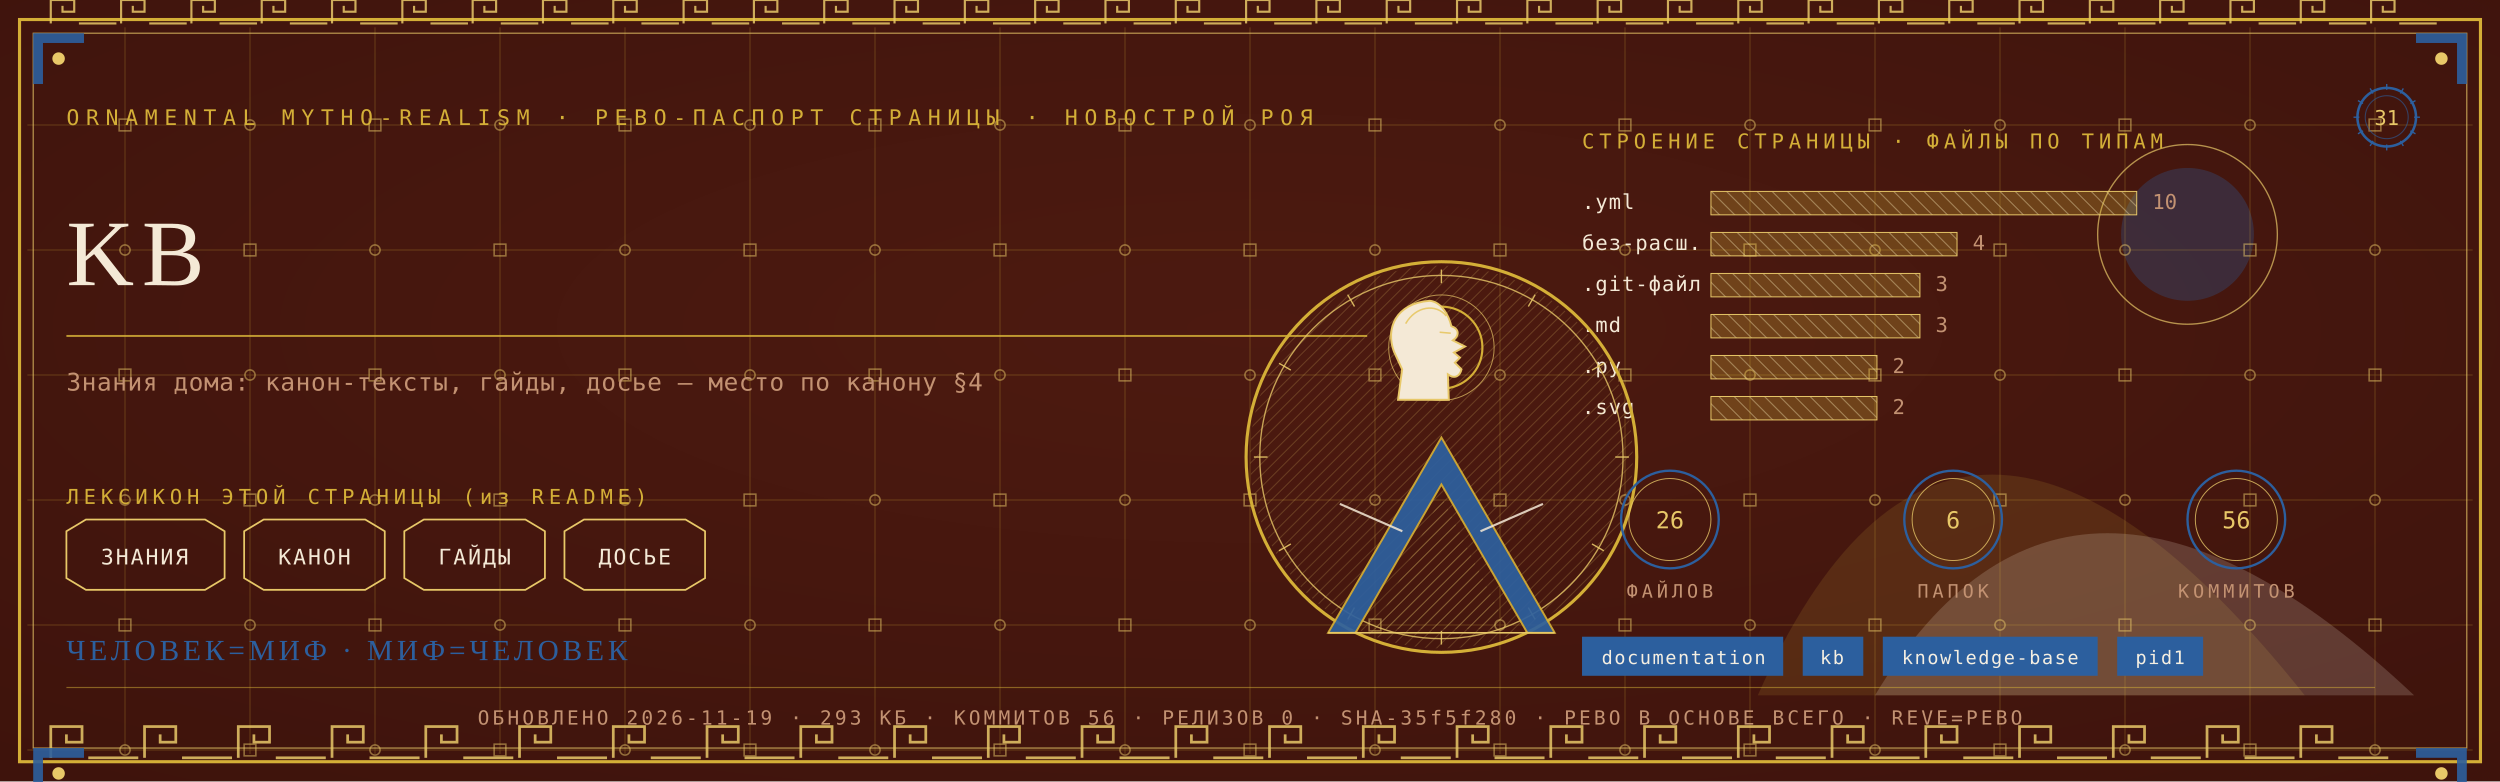
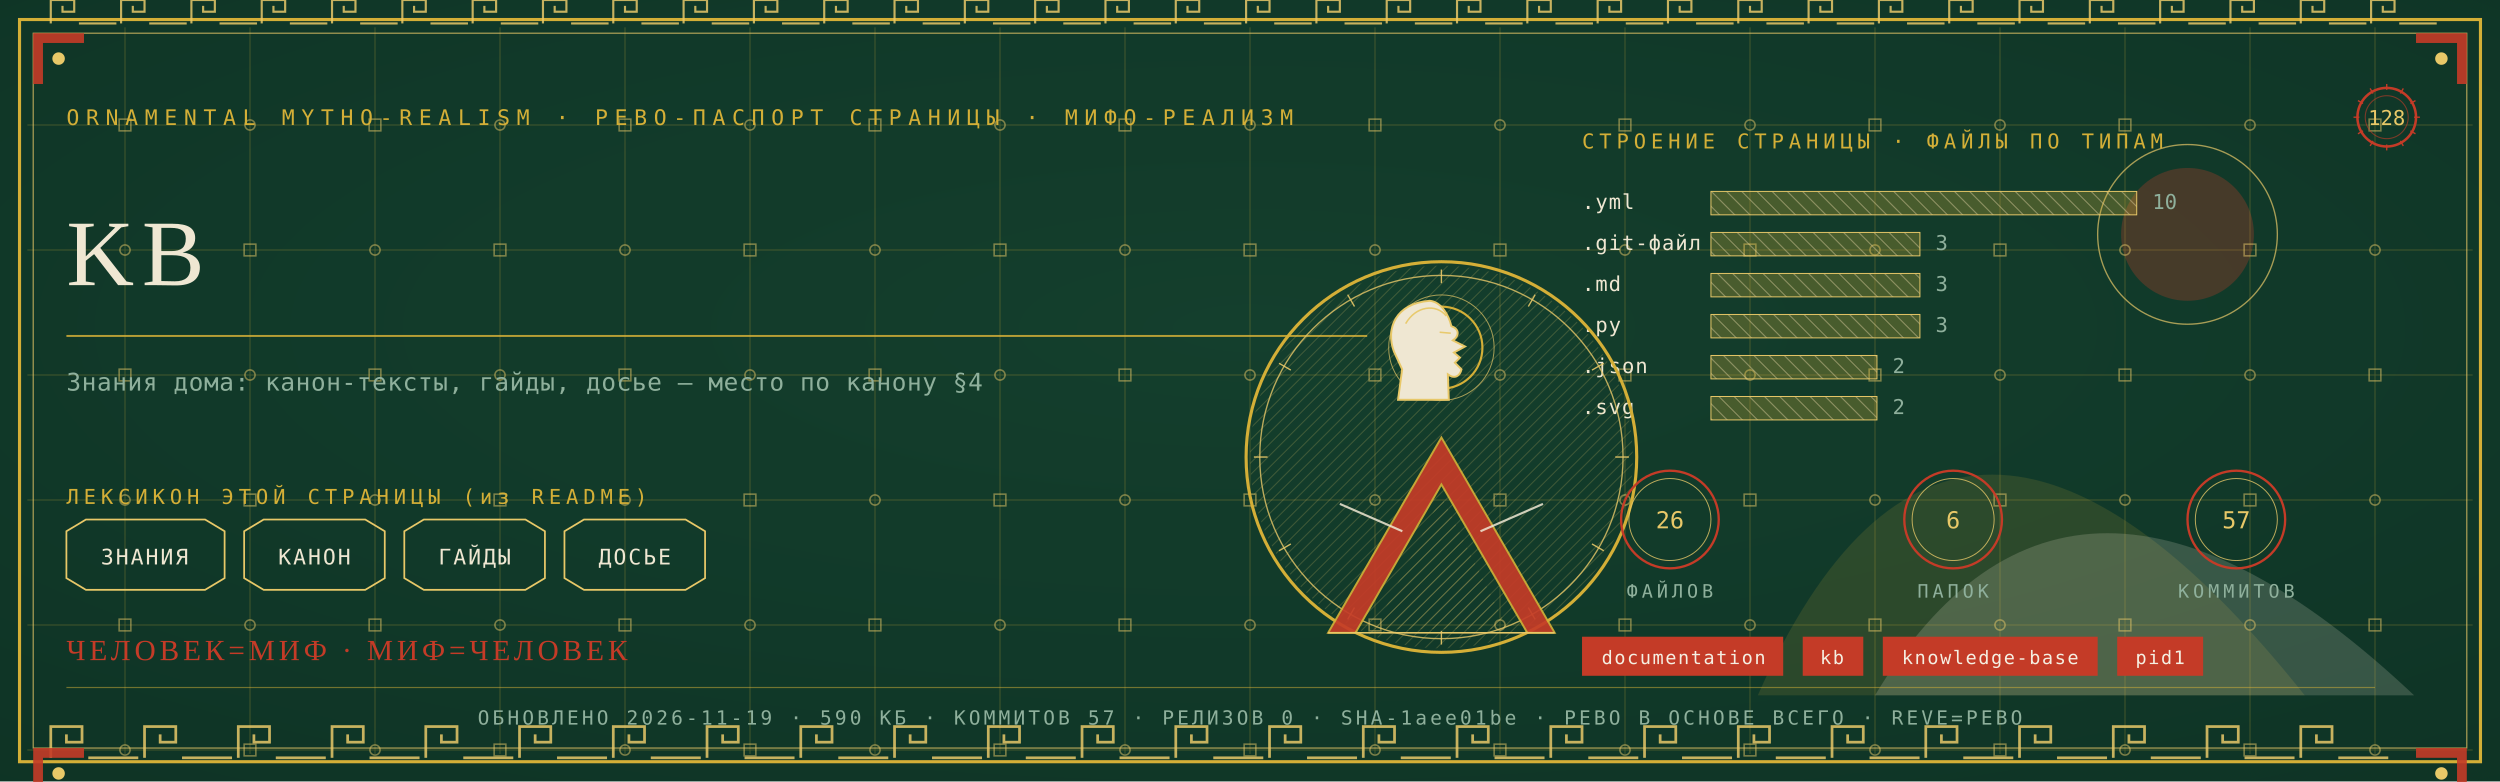
<svg xmlns="http://www.w3.org/2000/svg" viewBox="0 0 1280 400" width="1280" height="400">
  <defs>
-     <radialGradient id="rp31" cx="0.5" cy="0.42" r="1.1">
-       <stop offset="0" stop-color="#4E1A10" />
-       <stop offset="1" stop-color="#38100A" />
+     <radialGradient id="rp128" cx="0.5" cy="0.42" r="1.1">
+       <stop offset="0" stop-color="#14402E" />
+       <stop offset="1" stop-color="#0C2E21" />
    </radialGradient>
    <pattern id="hatchm" width="4.2" height="4.2" patternUnits="userSpaceOnUse" patternTransform="rotate(45)">
      <rect width="4.2" height="4.2" fill="none" />
      <line x1="0" y1="0" x2="0" y2="4.2" stroke="#E8C868" stroke-width="0.5" />
    </pattern>
    <pattern id="hatchv" width="5.5" height="5.5" patternUnits="userSpaceOnUse" patternTransform="rotate(-45)">
      <rect width="5.5" height="5.5" fill="none" />
-       <line x1="0" y1="0" x2="0" y2="5.5" stroke="#F4E9D6" stroke-width="0.5" />
+       <line x1="0" y1="0" x2="0" y2="5.5" stroke="#EFE7D2" stroke-width="0.5" />
    </pattern>
  </defs>
-   <rect width="1280" height="400" fill="#38100A" />
-   <rect width="1280" height="400" fill="url(#rp31)" opacity="0.94" />
+   <rect width="1280" height="400" fill="#0C2E21" />
+   <rect width="1280" height="400" fill="url(#rp128)" opacity="0.94" />
  <path d="M 900 356 Q 1000 130 1180 356 Z" fill="#D4AF37" opacity="0.14" />
-   <path d="M 960 356 Q 1060 190 1236 356 Z" fill="#F4E9D6" opacity="0.18" />
-   <circle cx="1120" cy="120" r="34" fill="#2C5F9E" opacity="0.30" />
+   <path d="M 960 356 Q 1060 190 1236 356 Z" fill="#EFE7D2" opacity="0.18" />
+   <circle cx="1120" cy="120" r="34" fill="#C43B27" opacity="0.30" />
  <circle cx="1120" cy="120" r="46" fill="none" stroke="#E8C868" stroke-width="0.7" opacity="0.7" />
  <g stroke="#D4AF37" stroke-width="0.45" opacity="0.30">
    <line x1="64" y1="14" x2="64" y2="386" />
    <line x1="128" y1="14" x2="128" y2="386" />
    <line x1="192" y1="14" x2="192" y2="386" />
    <line x1="256" y1="14" x2="256" y2="386" />
    <line x1="320" y1="14" x2="320" y2="386" />
    <line x1="384" y1="14" x2="384" y2="386" />
    <line x1="448" y1="14" x2="448" y2="386" />
    <line x1="512" y1="14" x2="512" y2="386" />
    <line x1="576" y1="14" x2="576" y2="386" />
    <line x1="640" y1="14" x2="640" y2="386" />
    <line x1="704" y1="14" x2="704" y2="386" />
    <line x1="768" y1="14" x2="768" y2="386" />
    <line x1="832" y1="14" x2="832" y2="386" />
    <line x1="896" y1="14" x2="896" y2="386" />
    <line x1="960" y1="14" x2="960" y2="386" />
    <line x1="1024" y1="14" x2="1024" y2="386" />
    <line x1="1088" y1="14" x2="1088" y2="386" />
    <line x1="1152" y1="14" x2="1152" y2="386" />
    <line x1="1216" y1="14" x2="1216" y2="386" />
    <line x1="14" y1="64" x2="1266" y2="64" />
    <line x1="14" y1="128" x2="1266" y2="128" />
    <line x1="14" y1="192" x2="1266" y2="192" />
    <line x1="14" y1="256" x2="1266" y2="256" />
    <line x1="14" y1="320" x2="1266" y2="320" />
    <line x1="14" y1="384" x2="1266" y2="384" />
  </g>
  <g fill="none" stroke="#E8C868" stroke-width="0.8" opacity="0.5">
    <rect x="61" y="61" width="6" height="6" />
    <circle cx="64" cy="128" r="2.6" />
    <rect x="61" y="189" width="6" height="6" />
    <circle cx="64" cy="256" r="2.6" />
    <rect x="61" y="317" width="6" height="6" />
    <circle cx="64" cy="384" r="2.6" />
    <circle cx="128" cy="64" r="2.6" />
    <rect x="125" y="125" width="6" height="6" />
    <circle cx="128" cy="192" r="2.6" />
    <rect x="125" y="253" width="6" height="6" />
    <circle cx="128" cy="320" r="2.6" />
    <rect x="125" y="381" width="6" height="6" />
    <rect x="189" y="61" width="6" height="6" />
    <circle cx="192" cy="128" r="2.6" />
    <rect x="189" y="189" width="6" height="6" />
    <circle cx="192" cy="256" r="2.6" />
    <rect x="189" y="317" width="6" height="6" />
    <circle cx="192" cy="384" r="2.6" />
    <circle cx="256" cy="64" r="2.6" />
    <rect x="253" y="125" width="6" height="6" />
    <circle cx="256" cy="192" r="2.6" />
    <rect x="253" y="253" width="6" height="6" />
    <circle cx="256" cy="320" r="2.6" />
    <rect x="253" y="381" width="6" height="6" />
    <rect x="317" y="61" width="6" height="6" />
    <circle cx="320" cy="128" r="2.6" />
    <rect x="317" y="189" width="6" height="6" />
    <circle cx="320" cy="256" r="2.6" />
    <rect x="317" y="317" width="6" height="6" />
    <circle cx="320" cy="384" r="2.6" />
    <circle cx="384" cy="64" r="2.6" />
    <rect x="381" y="125" width="6" height="6" />
    <circle cx="384" cy="192" r="2.6" />
    <rect x="381" y="253" width="6" height="6" />
    <circle cx="384" cy="320" r="2.6" />
    <rect x="381" y="381" width="6" height="6" />
    <rect x="445" y="61" width="6" height="6" />
    <circle cx="448" cy="128" r="2.6" />
    <rect x="445" y="189" width="6" height="6" />
    <circle cx="448" cy="256" r="2.6" />
    <rect x="445" y="317" width="6" height="6" />
    <circle cx="448" cy="384" r="2.6" />
    <circle cx="512" cy="64" r="2.6" />
    <rect x="509" y="125" width="6" height="6" />
    <circle cx="512" cy="192" r="2.6" />
    <rect x="509" y="253" width="6" height="6" />
    <circle cx="512" cy="320" r="2.6" />
    <rect x="509" y="381" width="6" height="6" />
    <rect x="573" y="61" width="6" height="6" />
    <circle cx="576" cy="128" r="2.6" />
    <rect x="573" y="189" width="6" height="6" />
    <circle cx="576" cy="256" r="2.6" />
    <rect x="573" y="317" width="6" height="6" />
    <circle cx="576" cy="384" r="2.6" />
    <circle cx="640" cy="64" r="2.6" />
    <rect x="637" y="125" width="6" height="6" />
    <circle cx="640" cy="192" r="2.6" />
    <rect x="637" y="253" width="6" height="6" />
    <circle cx="640" cy="320" r="2.6" />
    <rect x="637" y="381" width="6" height="6" />
    <rect x="701" y="61" width="6" height="6" />
    <circle cx="704" cy="128" r="2.6" />
    <rect x="701" y="189" width="6" height="6" />
    <circle cx="704" cy="256" r="2.6" />
    <rect x="701" y="317" width="6" height="6" />
    <circle cx="704" cy="384" r="2.6" />
    <circle cx="768" cy="64" r="2.6" />
    <rect x="765" y="125" width="6" height="6" />
    <circle cx="768" cy="192" r="2.6" />
    <rect x="765" y="253" width="6" height="6" />
    <circle cx="768" cy="320" r="2.6" />
    <rect x="765" y="381" width="6" height="6" />
    <rect x="829" y="61" width="6" height="6" />
    <circle cx="832" cy="128" r="2.6" />
    <rect x="829" y="189" width="6" height="6" />
    <circle cx="832" cy="256" r="2.6" />
    <rect x="829" y="317" width="6" height="6" />
    <circle cx="832" cy="384" r="2.6" />
    <circle cx="896" cy="64" r="2.6" />
    <rect x="893" y="125" width="6" height="6" />
    <circle cx="896" cy="192" r="2.6" />
    <rect x="893" y="253" width="6" height="6" />
    <circle cx="896" cy="320" r="2.6" />
    <rect x="893" y="381" width="6" height="6" />
    <rect x="957" y="61" width="6" height="6" />
    <circle cx="960" cy="128" r="2.6" />
    <rect x="957" y="189" width="6" height="6" />
    <circle cx="960" cy="256" r="2.6" />
    <rect x="957" y="317" width="6" height="6" />
    <circle cx="960" cy="384" r="2.6" />
    <circle cx="1024" cy="64" r="2.6" />
    <rect x="1021" y="125" width="6" height="6" />
    <circle cx="1024" cy="192" r="2.6" />
    <rect x="1021" y="253" width="6" height="6" />
    <circle cx="1024" cy="320" r="2.6" />
    <rect x="1021" y="381" width="6" height="6" />
    <rect x="1085" y="61" width="6" height="6" />
    <circle cx="1088" cy="128" r="2.6" />
    <rect x="1085" y="189" width="6" height="6" />
    <circle cx="1088" cy="256" r="2.6" />
    <rect x="1085" y="317" width="6" height="6" />
    <circle cx="1088" cy="384" r="2.6" />
    <circle cx="1152" cy="64" r="2.6" />
    <rect x="1149" y="125" width="6" height="6" />
    <circle cx="1152" cy="192" r="2.6" />
    <rect x="1149" y="253" width="6" height="6" />
    <circle cx="1152" cy="320" r="2.6" />
    <rect x="1149" y="381" width="6" height="6" />
    <rect x="1213" y="61" width="6" height="6" />
    <circle cx="1216" cy="128" r="2.6" />
    <rect x="1213" y="189" width="6" height="6" />
    <circle cx="1216" cy="256" r="2.6" />
    <rect x="1213" y="317" width="6" height="6" />
    <circle cx="1216" cy="384" r="2.6" />
  </g>
  <rect x="10" y="10" width="1260" height="380" fill="none" stroke="#D4AF37" stroke-width="1.6" />
  <rect x="17" y="17" width="1246" height="366" fill="none" stroke="#E8C868" stroke-width="0.6" opacity="0.75" />
  <g fill="none" stroke="#E8C868" stroke-width="1.4" opacity="0.85">
    <path d="M 26 388 L 26 372 L 42 372 L 42 380.0 L 34.0 380.0 L 34.0 376.0" />
    <line x1="45.2" y1="388" x2="70.8" y2="388" />
    <path d="M 74 388 L 74 372 L 90 372 L 90 380.0 L 82.0 380.0 L 82.0 376.0" />
    <line x1="93.2" y1="388" x2="118.8" y2="388" />
    <path d="M 122 388 L 122 372 L 138 372 L 138 380.0 L 130.0 380.0 L 130.0 376.0" />
    <line x1="141.2" y1="388" x2="166.8" y2="388" />
    <path d="M 170 388 L 170 372 L 186 372 L 186 380.0 L 178.0 380.0 L 178.0 376.0" />
    <line x1="189.2" y1="388" x2="214.8" y2="388" />
    <path d="M 218 388 L 218 372 L 234 372 L 234 380.0 L 226.0 380.0 L 226.0 376.0" />
    <line x1="237.2" y1="388" x2="262.8" y2="388" />
    <path d="M 266 388 L 266 372 L 282 372 L 282 380.0 L 274.0 380.0 L 274.0 376.0" />
    <line x1="285.2" y1="388" x2="310.8" y2="388" />
    <path d="M 314 388 L 314 372 L 330 372 L 330 380.0 L 322.0 380.0 L 322.0 376.0" />
    <line x1="333.2" y1="388" x2="358.8" y2="388" />
    <path d="M 362 388 L 362 372 L 378 372 L 378 380.0 L 370.0 380.0 L 370.0 376.0" />
    <line x1="381.2" y1="388" x2="406.8" y2="388" />
    <path d="M 410 388 L 410 372 L 426 372 L 426 380.0 L 418.0 380.0 L 418.0 376.0" />
    <line x1="429.2" y1="388" x2="454.8" y2="388" />
    <path d="M 458 388 L 458 372 L 474 372 L 474 380.0 L 466.0 380.0 L 466.0 376.0" />
    <line x1="477.2" y1="388" x2="502.8" y2="388" />
    <path d="M 506 388 L 506 372 L 522 372 L 522 380.0 L 514.0 380.0 L 514.0 376.0" />
    <line x1="525.2" y1="388" x2="550.8" y2="388" />
    <path d="M 554 388 L 554 372 L 570 372 L 570 380.0 L 562.0 380.0 L 562.0 376.0" />
    <line x1="573.2" y1="388" x2="598.8" y2="388" />
    <path d="M 602 388 L 602 372 L 618 372 L 618 380.0 L 610.0 380.0 L 610.0 376.0" />
    <line x1="621.2" y1="388" x2="646.8" y2="388" />
    <path d="M 650 388 L 650 372 L 666 372 L 666 380.0 L 658.0 380.0 L 658.0 376.0" />
    <line x1="669.2" y1="388" x2="694.8" y2="388" />
    <path d="M 698 388 L 698 372 L 714 372 L 714 380.0 L 706.0 380.0 L 706.0 376.0" />
    <line x1="717.2" y1="388" x2="742.8" y2="388" />
    <path d="M 746 388 L 746 372 L 762 372 L 762 380.0 L 754.0 380.0 L 754.0 376.0" />
    <line x1="765.2" y1="388" x2="790.8" y2="388" />
    <path d="M 794 388 L 794 372 L 810 372 L 810 380.0 L 802.0 380.0 L 802.0 376.0" />
    <line x1="813.2" y1="388" x2="838.8" y2="388" />
    <path d="M 842 388 L 842 372 L 858 372 L 858 380.0 L 850.0 380.0 L 850.0 376.0" />
    <line x1="861.2" y1="388" x2="886.8" y2="388" />
    <path d="M 890 388 L 890 372 L 906 372 L 906 380.0 L 898.0 380.0 L 898.0 376.0" />
    <line x1="909.2" y1="388" x2="934.8" y2="388" />
    <path d="M 938 388 L 938 372 L 954 372 L 954 380.0 L 946.0 380.0 L 946.0 376.0" />
    <line x1="957.2" y1="388" x2="982.8" y2="388" />
    <path d="M 986 388 L 986 372 L 1002 372 L 1002 380.0 L 994.0 380.0 L 994.0 376.0" />
    <line x1="1005.2" y1="388" x2="1030.8" y2="388" />
    <path d="M 1034 388 L 1034 372 L 1050 372 L 1050 380.0 L 1042.0 380.0 L 1042.0 376.0" />
    <line x1="1053.2" y1="388" x2="1078.8" y2="388" />
    <path d="M 1082 388 L 1082 372 L 1098 372 L 1098 380.0 L 1090.0 380.0 L 1090.0 376.0" />
    <line x1="1101.2" y1="388" x2="1126.8" y2="388" />
    <path d="M 1130 388 L 1130 372 L 1146 372 L 1146 380.0 L 1138.0 380.0 L 1138.0 376.0" />
    <line x1="1149.2" y1="388" x2="1174.8" y2="388" />
    <path d="M 1178 388 L 1178 372 L 1194 372 L 1194 380.0 L 1186.0 380.0 L 1186.0 376.0" />
    <line x1="1197.2" y1="388" x2="1222.8" y2="388" />
  </g>
  <g fill="none" stroke="#E8C868" stroke-width="1.1" opacity="0.85">
    <path d="M 26 12 L 26 0 L 38 0 L 38 6.0 L 32.0 6.0 L 32.0 3.0" />
    <line x1="40.4" y1="12" x2="59.6" y2="12" />
    <path d="M 62 12 L 62 0 L 74 0 L 74 6.0 L 68.0 6.0 L 68.0 3.0" />
    <line x1="76.4" y1="12" x2="95.6" y2="12" />
    <path d="M 98 12 L 98 0 L 110 0 L 110 6.0 L 104.0 6.0 L 104.0 3.0" />
    <line x1="112.4" y1="12" x2="131.6" y2="12" />
    <path d="M 134 12 L 134 0 L 146 0 L 146 6.0 L 140.0 6.0 L 140.0 3.0" />
    <line x1="148.4" y1="12" x2="167.6" y2="12" />
    <path d="M 170 12 L 170 0 L 182 0 L 182 6.0 L 176.0 6.0 L 176.0 3.0" />
    <line x1="184.4" y1="12" x2="203.6" y2="12" />
    <path d="M 206 12 L 206 0 L 218 0 L 218 6.0 L 212.0 6.0 L 212.0 3.0" />
    <line x1="220.4" y1="12" x2="239.6" y2="12" />
    <path d="M 242 12 L 242 0 L 254 0 L 254 6.0 L 248.0 6.0 L 248.0 3.0" />
    <line x1="256.4" y1="12" x2="275.6" y2="12" />
    <path d="M 278 12 L 278 0 L 290 0 L 290 6.0 L 284.0 6.0 L 284.0 3.0" />
    <line x1="292.4" y1="12" x2="311.6" y2="12" />
    <path d="M 314 12 L 314 0 L 326 0 L 326 6.0 L 320.0 6.0 L 320.0 3.0" />
    <line x1="328.4" y1="12" x2="347.6" y2="12" />
    <path d="M 350 12 L 350 0 L 362 0 L 362 6.0 L 356.0 6.0 L 356.0 3.0" />
    <line x1="364.4" y1="12" x2="383.6" y2="12" />
    <path d="M 386 12 L 386 0 L 398 0 L 398 6.0 L 392.0 6.0 L 392.0 3.0" />
    <line x1="400.4" y1="12" x2="419.6" y2="12" />
    <path d="M 422 12 L 422 0 L 434 0 L 434 6.0 L 428.0 6.0 L 428.0 3.0" />
    <line x1="436.4" y1="12" x2="455.6" y2="12" />
    <path d="M 458 12 L 458 0 L 470 0 L 470 6.0 L 464.0 6.0 L 464.0 3.0" />
    <line x1="472.4" y1="12" x2="491.6" y2="12" />
    <path d="M 494 12 L 494 0 L 506 0 L 506 6.0 L 500.0 6.0 L 500.0 3.0" />
    <line x1="508.4" y1="12" x2="527.6" y2="12" />
    <path d="M 530 12 L 530 0 L 542 0 L 542 6.0 L 536.0 6.0 L 536.0 3.0" />
    <line x1="544.4" y1="12" x2="563.6" y2="12" />
    <path d="M 566 12 L 566 0 L 578 0 L 578 6.0 L 572.0 6.0 L 572.0 3.0" />
    <line x1="580.4" y1="12" x2="599.6" y2="12" />
    <path d="M 602 12 L 602 0 L 614 0 L 614 6.0 L 608.0 6.0 L 608.0 3.0" />
    <line x1="616.4" y1="12" x2="635.6" y2="12" />
    <path d="M 638 12 L 638 0 L 650 0 L 650 6.0 L 644.0 6.0 L 644.0 3.0" />
    <line x1="652.4" y1="12" x2="671.6" y2="12" />
    <path d="M 674 12 L 674 0 L 686 0 L 686 6.0 L 680.0 6.0 L 680.0 3.0" />
    <line x1="688.4" y1="12" x2="707.6" y2="12" />
    <path d="M 710 12 L 710 0 L 722 0 L 722 6.0 L 716.0 6.0 L 716.0 3.0" />
    <line x1="724.4" y1="12" x2="743.6" y2="12" />
    <path d="M 746 12 L 746 0 L 758 0 L 758 6.0 L 752.0 6.0 L 752.0 3.0" />
    <line x1="760.4" y1="12" x2="779.6" y2="12" />
    <path d="M 782 12 L 782 0 L 794 0 L 794 6.0 L 788.0 6.0 L 788.0 3.0" />
    <line x1="796.4" y1="12" x2="815.6" y2="12" />
    <path d="M 818 12 L 818 0 L 830 0 L 830 6.0 L 824.0 6.0 L 824.0 3.0" />
    <line x1="832.4" y1="12" x2="851.6" y2="12" />
    <path d="M 854 12 L 854 0 L 866 0 L 866 6.0 L 860.0 6.0 L 860.0 3.0" />
    <line x1="868.4" y1="12" x2="887.6" y2="12" />
    <path d="M 890 12 L 890 0 L 902 0 L 902 6.0 L 896.0 6.0 L 896.0 3.0" />
    <line x1="904.4" y1="12" x2="923.6" y2="12" />
    <path d="M 926 12 L 926 0 L 938 0 L 938 6.0 L 932.0 6.0 L 932.0 3.0" />
    <line x1="940.4" y1="12" x2="959.6" y2="12" />
    <path d="M 962 12 L 962 0 L 974 0 L 974 6.0 L 968.0 6.0 L 968.0 3.0" />
    <line x1="976.4" y1="12" x2="995.6" y2="12" />
    <path d="M 998 12 L 998 0 L 1010 0 L 1010 6.0 L 1004.0 6.0 L 1004.0 3.0" />
    <line x1="1012.4" y1="12" x2="1031.6" y2="12" />
    <path d="M 1034 12 L 1034 0 L 1046 0 L 1046 6.0 L 1040.0 6.0 L 1040.0 3.0" />
    <line x1="1048.4" y1="12" x2="1067.6" y2="12" />
    <path d="M 1070 12 L 1070 0 L 1082 0 L 1082 6.0 L 1076.0 6.0 L 1076.0 3.0" />
    <line x1="1084.4" y1="12" x2="1103.6" y2="12" />
    <path d="M 1106 12 L 1106 0 L 1118 0 L 1118 6.0 L 1112.0 6.0 L 1112.0 3.0" />
    <line x1="1120.4" y1="12" x2="1139.6" y2="12" />
    <path d="M 1142 12 L 1142 0 L 1154 0 L 1154 6.0 L 1148.0 6.0 L 1148.0 3.0" />
    <line x1="1156.4" y1="12" x2="1175.6" y2="12" />
    <path d="M 1178 12 L 1178 0 L 1190 0 L 1190 6.0 L 1184.0 6.0 L 1184.0 3.0" />
    <line x1="1192.4" y1="12" x2="1211.6" y2="12" />
    <path d="M 1214 12 L 1214 0 L 1226 0 L 1226 6.0 L 1220.0 6.0 L 1220.0 3.0" />
    <line x1="1228.4" y1="12" x2="1247.6" y2="12" />
  </g>
  <g transform="translate(17,17) scale(1,1)">
-     <path d="M 0 0 L 26 0 L 26 5 L 5 5 L 5 26 L 0 26 Z" fill="#2C5F9E" opacity="0.9" />
+     <path d="M 0 0 L 26 0 L 26 5 L 5 5 L 5 26 L 0 26 Z" fill="#C43B27" opacity="0.9" />
    <circle cx="13" cy="13" r="3.2" fill="#E8C868" />
  </g>
  <g transform="translate(1263,17) scale(-1,1)">
-     <path d="M 0 0 L 26 0 L 26 5 L 5 5 L 5 26 L 0 26 Z" fill="#2C5F9E" opacity="0.9" />
+     <path d="M 0 0 L 26 0 L 26 5 L 5 5 L 5 26 L 0 26 Z" fill="#C43B27" opacity="0.9" />
    <circle cx="13" cy="13" r="3.2" fill="#E8C868" />
  </g>
  <g transform="translate(17,383) scale(1,1)">
-     <path d="M 0 0 L 26 0 L 26 5 L 5 5 L 5 26 L 0 26 Z" fill="#2C5F9E" opacity="0.9" />
+     <path d="M 0 0 L 26 0 L 26 5 L 5 5 L 5 26 L 0 26 Z" fill="#C43B27" opacity="0.9" />
    <circle cx="13" cy="13" r="3.2" fill="#E8C868" />
  </g>
  <g transform="translate(1263,383) scale(-1,1)">
-     <path d="M 0 0 L 26 0 L 26 5 L 5 5 L 5 26 L 0 26 Z" fill="#2C5F9E" opacity="0.9" />
+     <path d="M 0 0 L 26 0 L 26 5 L 5 5 L 5 26 L 0 26 Z" fill="#C43B27" opacity="0.9" />
    <circle cx="13" cy="13" r="3.2" fill="#E8C868" />
  </g>
-   <text x="34" y="64" font-family="'Cascadia Mono', ui-monospace, Consolas, monospace" font-size="11" fill="#D4AF37" letter-spacing="3.4">ORNAMENTAL MYTHO-REALISM · РЕВО-ПАСПОРТ СТРАНИЦЫ · НОВОСТРОЙ РОЯ</text>
+   <text x="34" y="64" font-family="'Cascadia Mono', ui-monospace, Consolas, monospace" font-size="11" fill="#D4AF37" letter-spacing="3.4">ORNAMENTAL MYTHO-REALISM · РЕВО-ПАСПОРТ СТРАНИЦЫ · МИФО-РЕАЛИЗМ</text>
  <g transform="translate(1222,60)">
-     <circle r="15" fill="none" stroke="#2C5F9E" stroke-width="1.3" />
-     <circle r="11" fill="none" stroke="#2C5F9E" stroke-width="0.55" opacity="0.6" />
-     <text y="4" text-anchor="middle" font-family="'Cascadia Mono', ui-monospace, Consolas, monospace" font-size="10.5" fill="#E8C868">31</text>
-     <g stroke="#2C5F9E" stroke-width="0.7">
+     <circle r="15" fill="none" stroke="#C43B27" stroke-width="1.3" />
+     <circle r="11" fill="none" stroke="#C43B27" stroke-width="0.55" opacity="0.6" />
+     <text y="4" text-anchor="middle" font-family="'Cascadia Mono', ui-monospace, Consolas, monospace" font-size="10.5" fill="#E8C868">128</text>
+     <g stroke="#C43B27" stroke-width="0.7">
      <line x1="0" y1="-17" x2="0" y2="-14" transform="rotate(0)" />
      <line x1="0" y1="-17" x2="0" y2="-14" transform="rotate(30)" />
      <line x1="0" y1="-17" x2="0" y2="-14" transform="rotate(60)" />
      <line x1="0" y1="-17" x2="0" y2="-14" transform="rotate(90)" />
      <line x1="0" y1="-17" x2="0" y2="-14" transform="rotate(120)" />
      <line x1="0" y1="-17" x2="0" y2="-14" transform="rotate(150)" />
      <line x1="0" y1="-17" x2="0" y2="-14" transform="rotate(180)" />
      <line x1="0" y1="-17" x2="0" y2="-14" transform="rotate(210)" />
      <line x1="0" y1="-17" x2="0" y2="-14" transform="rotate(240)" />
      <line x1="0" y1="-17" x2="0" y2="-14" transform="rotate(270)" />
      <line x1="0" y1="-17" x2="0" y2="-14" transform="rotate(300)" />
      <line x1="0" y1="-17" x2="0" y2="-14" transform="rotate(330)" />
    </g>
  </g>
-   <text x="34" y="146" font-family="Georgia, 'Times New Roman', serif" font-size="48.0" fill="#F4E9D6" letter-spacing="4">KB</text>
+   <text x="34" y="146" font-family="Georgia, 'Times New Roman', serif" font-size="48.0" fill="#EFE7D2" letter-spacing="4">KB</text>
  <line x1="34" y1="172" x2="700" y2="172" stroke="#D4AF37" stroke-width="1" opacity="0.85" />
-   <text x="34" y="200" font-family="'Cascadia Mono', ui-monospace, Consolas, monospace" font-size="12.5" fill="#C39272" letter-spacing="0.3">Знания дома: канон-тексты, гайды, досье — место по канону §4</text>
+   <text x="34" y="200" font-family="'Cascadia Mono', ui-monospace, Consolas, monospace" font-size="12.5" fill="#8FB09C" letter-spacing="0.3">Знания дома: канон-тексты, гайды, досье — место по канону §4</text>
  <text x="34" y="258" font-family="'Cascadia Mono', ui-monospace, Consolas, monospace" font-size="10.5" fill="#D4AF37" letter-spacing="2.5">ЛЕКСИКОН ЭТОЙ СТРАНИЦЫ (из README)</text>
  <path d="M 34 272 L 44 266 L 105 266 L 115 272 L 115 296 L 105 302 L 44 302 L 34 296 Z" fill="none" stroke="#E8C868" stroke-width="0.9" />
-   <text x="74" y="289" text-anchor="middle" font-family="'Cascadia Mono', ui-monospace, Consolas, monospace" font-size="11" fill="#F4E9D6" letter-spacing="1">ЗНАНИЯ</text>
+   <text x="74" y="289" text-anchor="middle" font-family="'Cascadia Mono', ui-monospace, Consolas, monospace" font-size="11" fill="#EFE7D2" letter-spacing="1">ЗНАНИЯ</text>
  <path d="M 125 272 L 135 266 L 187 266 L 197 272 L 197 296 L 187 302 L 135 302 L 125 296 Z" fill="none" stroke="#E8C868" stroke-width="0.9" />
-   <text x="161" y="289" text-anchor="middle" font-family="'Cascadia Mono', ui-monospace, Consolas, monospace" font-size="11" fill="#F4E9D6" letter-spacing="1">КАНОН</text>
+   <text x="161" y="289" text-anchor="middle" font-family="'Cascadia Mono', ui-monospace, Consolas, monospace" font-size="11" fill="#EFE7D2" letter-spacing="1">КАНОН</text>
  <path d="M 207 272 L 217 266 L 269 266 L 279 272 L 279 296 L 269 302 L 217 302 L 207 296 Z" fill="none" stroke="#E8C868" stroke-width="0.9" />
-   <text x="243" y="289" text-anchor="middle" font-family="'Cascadia Mono', ui-monospace, Consolas, monospace" font-size="11" fill="#F4E9D6" letter-spacing="1">ГАЙДЫ</text>
+   <text x="243" y="289" text-anchor="middle" font-family="'Cascadia Mono', ui-monospace, Consolas, monospace" font-size="11" fill="#EFE7D2" letter-spacing="1">ГАЙДЫ</text>
  <path d="M 289 272 L 299 266 L 351 266 L 361 272 L 361 296 L 351 302 L 299 302 L 289 296 Z" fill="none" stroke="#E8C868" stroke-width="0.9" />
-   <text x="325" y="289" text-anchor="middle" font-family="'Cascadia Mono', ui-monospace, Consolas, monospace" font-size="11" fill="#F4E9D6" letter-spacing="1">ДОСЬЕ</text>
+   <text x="325" y="289" text-anchor="middle" font-family="'Cascadia Mono', ui-monospace, Consolas, monospace" font-size="11" fill="#EFE7D2" letter-spacing="1">ДОСЬЕ</text>
  <text x="810" y="76" font-family="'Cascadia Mono', ui-monospace, Consolas, monospace" font-size="10.5" fill="#D4AF37" letter-spacing="2.5">СТРОЕНИЕ СТРАНИЦЫ · ФАЙЛЫ ПО ТИПАМ</text>
-   <text x="810" y="107" font-family="'Cascadia Mono', ui-monospace, Consolas, monospace" font-size="10.5" fill="#F4E9D6" letter-spacing="0.5">.yml</text>
+   <text x="810" y="107" font-family="'Cascadia Mono', ui-monospace, Consolas, monospace" font-size="10.5" fill="#EFE7D2" letter-spacing="0.5">.yml</text>
  <rect x="876" y="98" width="218" height="12" fill="url(#hatchv)" opacity="0.9" />
  <rect x="876" y="98" width="218" height="12" fill="#D4AF37" opacity="0.28" />
  <rect x="876" y="98" width="218" height="12" fill="none" stroke="#E8C868" stroke-width="0.5" />
-   <text x="1102" y="107" font-family="'Cascadia Mono', ui-monospace, Consolas, monospace" font-size="10.5" fill="#C39272">10</text>
-   <text x="810" y="128" font-family="'Cascadia Mono', ui-monospace, Consolas, monospace" font-size="10.5" fill="#F4E9D6" letter-spacing="0.5">без-расш.</text>
-   <rect x="876" y="119" width="126" height="12" fill="url(#hatchv)" opacity="0.9" />
-   <rect x="876" y="119" width="126" height="12" fill="#D4AF37" opacity="0.28" />
-   <rect x="876" y="119" width="126" height="12" fill="none" stroke="#E8C868" stroke-width="0.5" />
-   <text x="1010" y="128" font-family="'Cascadia Mono', ui-monospace, Consolas, monospace" font-size="10.5" fill="#C39272">4</text>
-   <text x="810" y="149" font-family="'Cascadia Mono', ui-monospace, Consolas, monospace" font-size="10.5" fill="#F4E9D6" letter-spacing="0.5">.git-файл</text>
+   <text x="1102" y="107" font-family="'Cascadia Mono', ui-monospace, Consolas, monospace" font-size="10.5" fill="#8FB09C">10</text>
+   <text x="810" y="128" font-family="'Cascadia Mono', ui-monospace, Consolas, monospace" font-size="10.5" fill="#EFE7D2" letter-spacing="0.5">.git-файл</text>
+   <rect x="876" y="119" width="107" height="12" fill="url(#hatchv)" opacity="0.9" />
+   <rect x="876" y="119" width="107" height="12" fill="#D4AF37" opacity="0.28" />
+   <rect x="876" y="119" width="107" height="12" fill="none" stroke="#E8C868" stroke-width="0.5" />
+   <text x="991" y="128" font-family="'Cascadia Mono', ui-monospace, Consolas, monospace" font-size="10.5" fill="#8FB09C">3</text>
+   <text x="810" y="149" font-family="'Cascadia Mono', ui-monospace, Consolas, monospace" font-size="10.5" fill="#EFE7D2" letter-spacing="0.5">.md</text>
  <rect x="876" y="140" width="107" height="12" fill="url(#hatchv)" opacity="0.9" />
  <rect x="876" y="140" width="107" height="12" fill="#D4AF37" opacity="0.28" />
  <rect x="876" y="140" width="107" height="12" fill="none" stroke="#E8C868" stroke-width="0.5" />
-   <text x="991" y="149" font-family="'Cascadia Mono', ui-monospace, Consolas, monospace" font-size="10.5" fill="#C39272">3</text>
-   <text x="810" y="170" font-family="'Cascadia Mono', ui-monospace, Consolas, monospace" font-size="10.5" fill="#F4E9D6" letter-spacing="0.5">.md</text>
+   <text x="991" y="149" font-family="'Cascadia Mono', ui-monospace, Consolas, monospace" font-size="10.5" fill="#8FB09C">3</text>
+   <text x="810" y="170" font-family="'Cascadia Mono', ui-monospace, Consolas, monospace" font-size="10.5" fill="#EFE7D2" letter-spacing="0.5">.py</text>
  <rect x="876" y="161" width="107" height="12" fill="url(#hatchv)" opacity="0.9" />
  <rect x="876" y="161" width="107" height="12" fill="#D4AF37" opacity="0.28" />
  <rect x="876" y="161" width="107" height="12" fill="none" stroke="#E8C868" stroke-width="0.5" />
-   <text x="991" y="170" font-family="'Cascadia Mono', ui-monospace, Consolas, monospace" font-size="10.5" fill="#C39272">3</text>
-   <text x="810" y="191" font-family="'Cascadia Mono', ui-monospace, Consolas, monospace" font-size="10.5" fill="#F4E9D6" letter-spacing="0.5">.py</text>
+   <text x="991" y="170" font-family="'Cascadia Mono', ui-monospace, Consolas, monospace" font-size="10.5" fill="#8FB09C">3</text>
+   <text x="810" y="191" font-family="'Cascadia Mono', ui-monospace, Consolas, monospace" font-size="10.5" fill="#EFE7D2" letter-spacing="0.5">.json</text>
  <rect x="876" y="182" width="85" height="12" fill="url(#hatchv)" opacity="0.9" />
  <rect x="876" y="182" width="85" height="12" fill="#D4AF37" opacity="0.28" />
  <rect x="876" y="182" width="85" height="12" fill="none" stroke="#E8C868" stroke-width="0.5" />
-   <text x="969" y="191" font-family="'Cascadia Mono', ui-monospace, Consolas, monospace" font-size="10.5" fill="#C39272">2</text>
-   <text x="810" y="212" font-family="'Cascadia Mono', ui-monospace, Consolas, monospace" font-size="10.5" fill="#F4E9D6" letter-spacing="0.5">.svg</text>
+   <text x="969" y="191" font-family="'Cascadia Mono', ui-monospace, Consolas, monospace" font-size="10.5" fill="#8FB09C">2</text>
+   <text x="810" y="212" font-family="'Cascadia Mono', ui-monospace, Consolas, monospace" font-size="10.5" fill="#EFE7D2" letter-spacing="0.5">.svg</text>
  <rect x="876" y="203" width="85" height="12" fill="url(#hatchv)" opacity="0.9" />
  <rect x="876" y="203" width="85" height="12" fill="#D4AF37" opacity="0.28" />
  <rect x="876" y="203" width="85" height="12" fill="none" stroke="#E8C868" stroke-width="0.5" />
-   <text x="969" y="212" font-family="'Cascadia Mono', ui-monospace, Consolas, monospace" font-size="10.5" fill="#C39272">2</text>
+   <text x="969" y="212" font-family="'Cascadia Mono', ui-monospace, Consolas, monospace" font-size="10.5" fill="#8FB09C">2</text>
  <g transform="translate(738,234)">
    <circle r="100" fill="none" stroke="#D4AF37" stroke-width="1.6" />
    <circle r="93" fill="none" stroke="#E8C868" stroke-width="0.7" opacity="0.8" />
    <circle r="98" fill="url(#hatchm)" opacity="0.4" />
    <g stroke="#E8C868" stroke-width="0.7" opacity="0.9">
      <line x1="0" y1="-96" x2="0" y2="-89" transform="rotate(0)" />
      <line x1="0" y1="-96" x2="0" y2="-89" transform="rotate(30)" />
      <line x1="0" y1="-96" x2="0" y2="-89" transform="rotate(60)" />
      <line x1="0" y1="-96" x2="0" y2="-89" transform="rotate(90)" />
      <line x1="0" y1="-96" x2="0" y2="-89" transform="rotate(120)" />
      <line x1="0" y1="-96" x2="0" y2="-89" transform="rotate(150)" />
      <line x1="0" y1="-96" x2="0" y2="-89" transform="rotate(180)" />
      <line x1="0" y1="-96" x2="0" y2="-89" transform="rotate(210)" />
      <line x1="0" y1="-96" x2="0" y2="-89" transform="rotate(240)" />
      <line x1="0" y1="-96" x2="0" y2="-89" transform="rotate(270)" />
      <line x1="0" y1="-96" x2="0" y2="-89" transform="rotate(300)" />
      <line x1="0" y1="-96" x2="0" y2="-89" transform="rotate(330)" />
    </g>
    <circle cy="-56" r="21" fill="none" stroke="#D4AF37" stroke-width="1.1" />
    <circle cy="-56" r="27" fill="none" stroke="#E8C868" stroke-width="0.5" opacity="0.7" />
-     <path d="M -6.0 -80.0 C -23.5 -78.7 -28.7 -65.7 -24.3 -54.0 L -20.1 -44.9 L -22.2 -29.3 L 3.8 -29.3 L 3.3 -42.3 C 6.9 -39.7 9.5 -41.5 10.3 -44.9 L 6.9 -48.3 L 9.5 -50.9 L 6.4 -53.5 L 12.1 -56.6 L 5.9 -59.7 C 9.5 -62.3 9.0 -65.7 5.1 -67.0 C 3.8 -72.7 -0.1 -79.5 -6.0 -80.0 Z" fill="#F4E9D6" stroke="#E8C868" stroke-width="1.0" />
+     <path d="M -6.0 -80.0 C -23.5 -78.7 -28.7 -65.7 -24.3 -54.0 L -20.1 -44.9 L -22.2 -29.3 L 3.8 -29.3 L 3.3 -42.3 C 6.9 -39.7 9.5 -41.5 10.3 -44.9 L 6.9 -48.3 L 9.5 -50.9 L 6.4 -53.5 L 12.1 -56.6 L 5.9 -59.7 C 9.5 -62.3 9.0 -65.7 5.1 -67.0 C 3.8 -72.7 -0.1 -79.5 -6.0 -80.0 Z" fill="#EFE7D2" stroke="#E8C868" stroke-width="1.0" />
    <g fill="none" stroke="#E8C868" stroke-width="0.8" opacity="0.95">
      <path d="M -18.3 -68.3 C -13.1 -77.4 -2.7 -78.7 2.5 -72.2" />
      <path d="M -0.9 -63.9 L 4.8 -63.4" />
    </g>
-     <path d="M -58.0 90.0 L 0 -10.0 L 58.0 90.0 L 44.0 90.0 L 0 14.0 L -44.0 90.0 Z" fill="#2C5F9E" opacity="0.92" stroke="#D4AF37" stroke-width="1.0" />
+     <path d="M -58.0 90.0 L 0 -10.0 L 58.0 90.0 L 44.0 90.0 L 0 14.0 L -44.0 90.0 Z" fill="#C43B27" opacity="0.92" stroke="#D4AF37" stroke-width="1.0" />
    <path d="M -34.0 88.0 L 0 20.0 L 34.0 88.0" fill="url(#hatchm)" opacity="0.5" stroke="none" />
    <path d="M -58.0 90.0 L 58.0 90.0" fill="none" stroke="#E8C868" stroke-width="0.8" />
-     <path d="M -52.0 24.0 L -20.0 38.0" fill="none" stroke="#F4E9D6" stroke-width="1.1" opacity="0.85" />
-     <path d="M 52.0 24.0 L 20.0 38.0" fill="none" stroke="#F4E9D6" stroke-width="1.1" opacity="0.85" />
+     <path d="M -52.0 24.0 L -20.0 38.0" fill="none" stroke="#EFE7D2" stroke-width="1.1" opacity="0.85" />
+     <path d="M 52.0 24.0 L 20.0 38.0" fill="none" stroke="#EFE7D2" stroke-width="1.1" opacity="0.85" />
  </g>
  <g transform="translate(855,266)">
-     <circle r="25" fill="none" stroke="#2C5F9E" stroke-width="1.2" />
+     <circle r="25" fill="none" stroke="#C43B27" stroke-width="1.2" />
    <circle r="21" fill="none" stroke="#E8C868" stroke-width="0.5" opacity="0.8" />
    <text y="4.5" text-anchor="middle" font-family="'Cascadia Mono', ui-monospace, Consolas, monospace" font-size="12" fill="#E8C868">26</text>
-     <text y="40" text-anchor="middle" font-family="'Cascadia Mono', ui-monospace, Consolas, monospace" font-size="9.5" fill="#C39272" letter-spacing="2">ФАЙЛОВ</text>
+     <text y="40" text-anchor="middle" font-family="'Cascadia Mono', ui-monospace, Consolas, monospace" font-size="9.5" fill="#8FB09C" letter-spacing="2">ФАЙЛОВ</text>
  </g>
  <g transform="translate(1000,266)">
-     <circle r="25" fill="none" stroke="#2C5F9E" stroke-width="1.2" />
+     <circle r="25" fill="none" stroke="#C43B27" stroke-width="1.2" />
    <circle r="21" fill="none" stroke="#E8C868" stroke-width="0.5" opacity="0.8" />
    <text y="4.5" text-anchor="middle" font-family="'Cascadia Mono', ui-monospace, Consolas, monospace" font-size="12" fill="#E8C868">6</text>
-     <text y="40" text-anchor="middle" font-family="'Cascadia Mono', ui-monospace, Consolas, monospace" font-size="9.5" fill="#C39272" letter-spacing="2">ПАПОК</text>
+     <text y="40" text-anchor="middle" font-family="'Cascadia Mono', ui-monospace, Consolas, monospace" font-size="9.5" fill="#8FB09C" letter-spacing="2">ПАПОК</text>
  </g>
  <g transform="translate(1145,266)">
-     <circle r="25" fill="none" stroke="#2C5F9E" stroke-width="1.2" />
+     <circle r="25" fill="none" stroke="#C43B27" stroke-width="1.2" />
    <circle r="21" fill="none" stroke="#E8C868" stroke-width="0.5" opacity="0.8" />
-     <text y="4.5" text-anchor="middle" font-family="'Cascadia Mono', ui-monospace, Consolas, monospace" font-size="12" fill="#E8C868">56</text>
-     <text y="40" text-anchor="middle" font-family="'Cascadia Mono', ui-monospace, Consolas, monospace" font-size="9.5" fill="#C39272" letter-spacing="2">КОММИТОВ</text>
-   </g>
-   <rect x="810" y="326" rx="0" width="103" height="20" fill="#2C5F9E" />
+     <text y="4.5" text-anchor="middle" font-family="'Cascadia Mono', ui-monospace, Consolas, monospace" font-size="12" fill="#E8C868">57</text>
+     <text y="40" text-anchor="middle" font-family="'Cascadia Mono', ui-monospace, Consolas, monospace" font-size="9.5" fill="#8FB09C" letter-spacing="2">КОММИТОВ</text>
+   </g>
+   <rect x="810" y="326" rx="0" width="103" height="20" fill="#C43B27" />
  <text x="862" y="340" text-anchor="middle" font-family="'Cascadia Mono', ui-monospace, Consolas, monospace" font-size="9.5" fill="#F5EFE2" letter-spacing="0.8">documentation</text>
-   <rect x="923" y="326" rx="0" width="31" height="20" fill="#2C5F9E" />
+   <rect x="923" y="326" rx="0" width="31" height="20" fill="#C43B27" />
  <text x="938" y="340" text-anchor="middle" font-family="'Cascadia Mono', ui-monospace, Consolas, monospace" font-size="9.5" fill="#F5EFE2" letter-spacing="0.8">kb</text>
-   <rect x="964" y="326" rx="0" width="110" height="20" fill="#2C5F9E" />
+   <rect x="964" y="326" rx="0" width="110" height="20" fill="#C43B27" />
  <text x="1019" y="340" text-anchor="middle" font-family="'Cascadia Mono', ui-monospace, Consolas, monospace" font-size="9.5" fill="#F5EFE2" letter-spacing="0.8">knowledge-base</text>
-   <rect x="1084" y="326" rx="0" width="44" height="20" fill="#2C5F9E" />
+   <rect x="1084" y="326" rx="0" width="44" height="20" fill="#C43B27" />
  <text x="1106" y="340" text-anchor="middle" font-family="'Cascadia Mono', ui-monospace, Consolas, monospace" font-size="9.5" fill="#F5EFE2" letter-spacing="0.8">pid1</text>
-   <text x="34" y="338" font-family="Georgia, 'Times New Roman', serif" font-size="15" fill="#2C5F9E" letter-spacing="2">ЧЕЛОВЕК=МИФ · МИФ=ЧЕЛОВЕК</text>
+   <text x="34" y="338" font-family="Georgia, 'Times New Roman', serif" font-size="15" fill="#C43B27" letter-spacing="2">ЧЕЛОВЕК=МИФ · МИФ=ЧЕЛОВЕК</text>
  <line x1="34" y1="352" x2="1216" y2="352" stroke="#D4AF37" stroke-width="0.6" opacity="0.5" />
-   <text x="640" y="371" text-anchor="middle" font-family="'Cascadia Mono', ui-monospace, Consolas, monospace" font-size="10" fill="#C39272" letter-spacing="1.6">ОБНОВЛЕНО 2026-11-19 · 293 КБ · КОММИТОВ 56 · РЕЛИЗОВ 0 · SHA-35f5f280 · РЕВО В ОСНОВЕ ВСЕГО · REVE=РЕВО</text>
+   <text x="640" y="371" text-anchor="middle" font-family="'Cascadia Mono', ui-monospace, Consolas, monospace" font-size="10" fill="#8FB09C" letter-spacing="1.6">ОБНОВЛЕНО 2026-11-19 · 590 КБ · КОММИТОВ 57 · РЕЛИЗОВ 0 · SHA-1aee01be · РЕВО В ОСНОВЕ ВСЕГО · REVE=РЕВО</text>
</svg>
